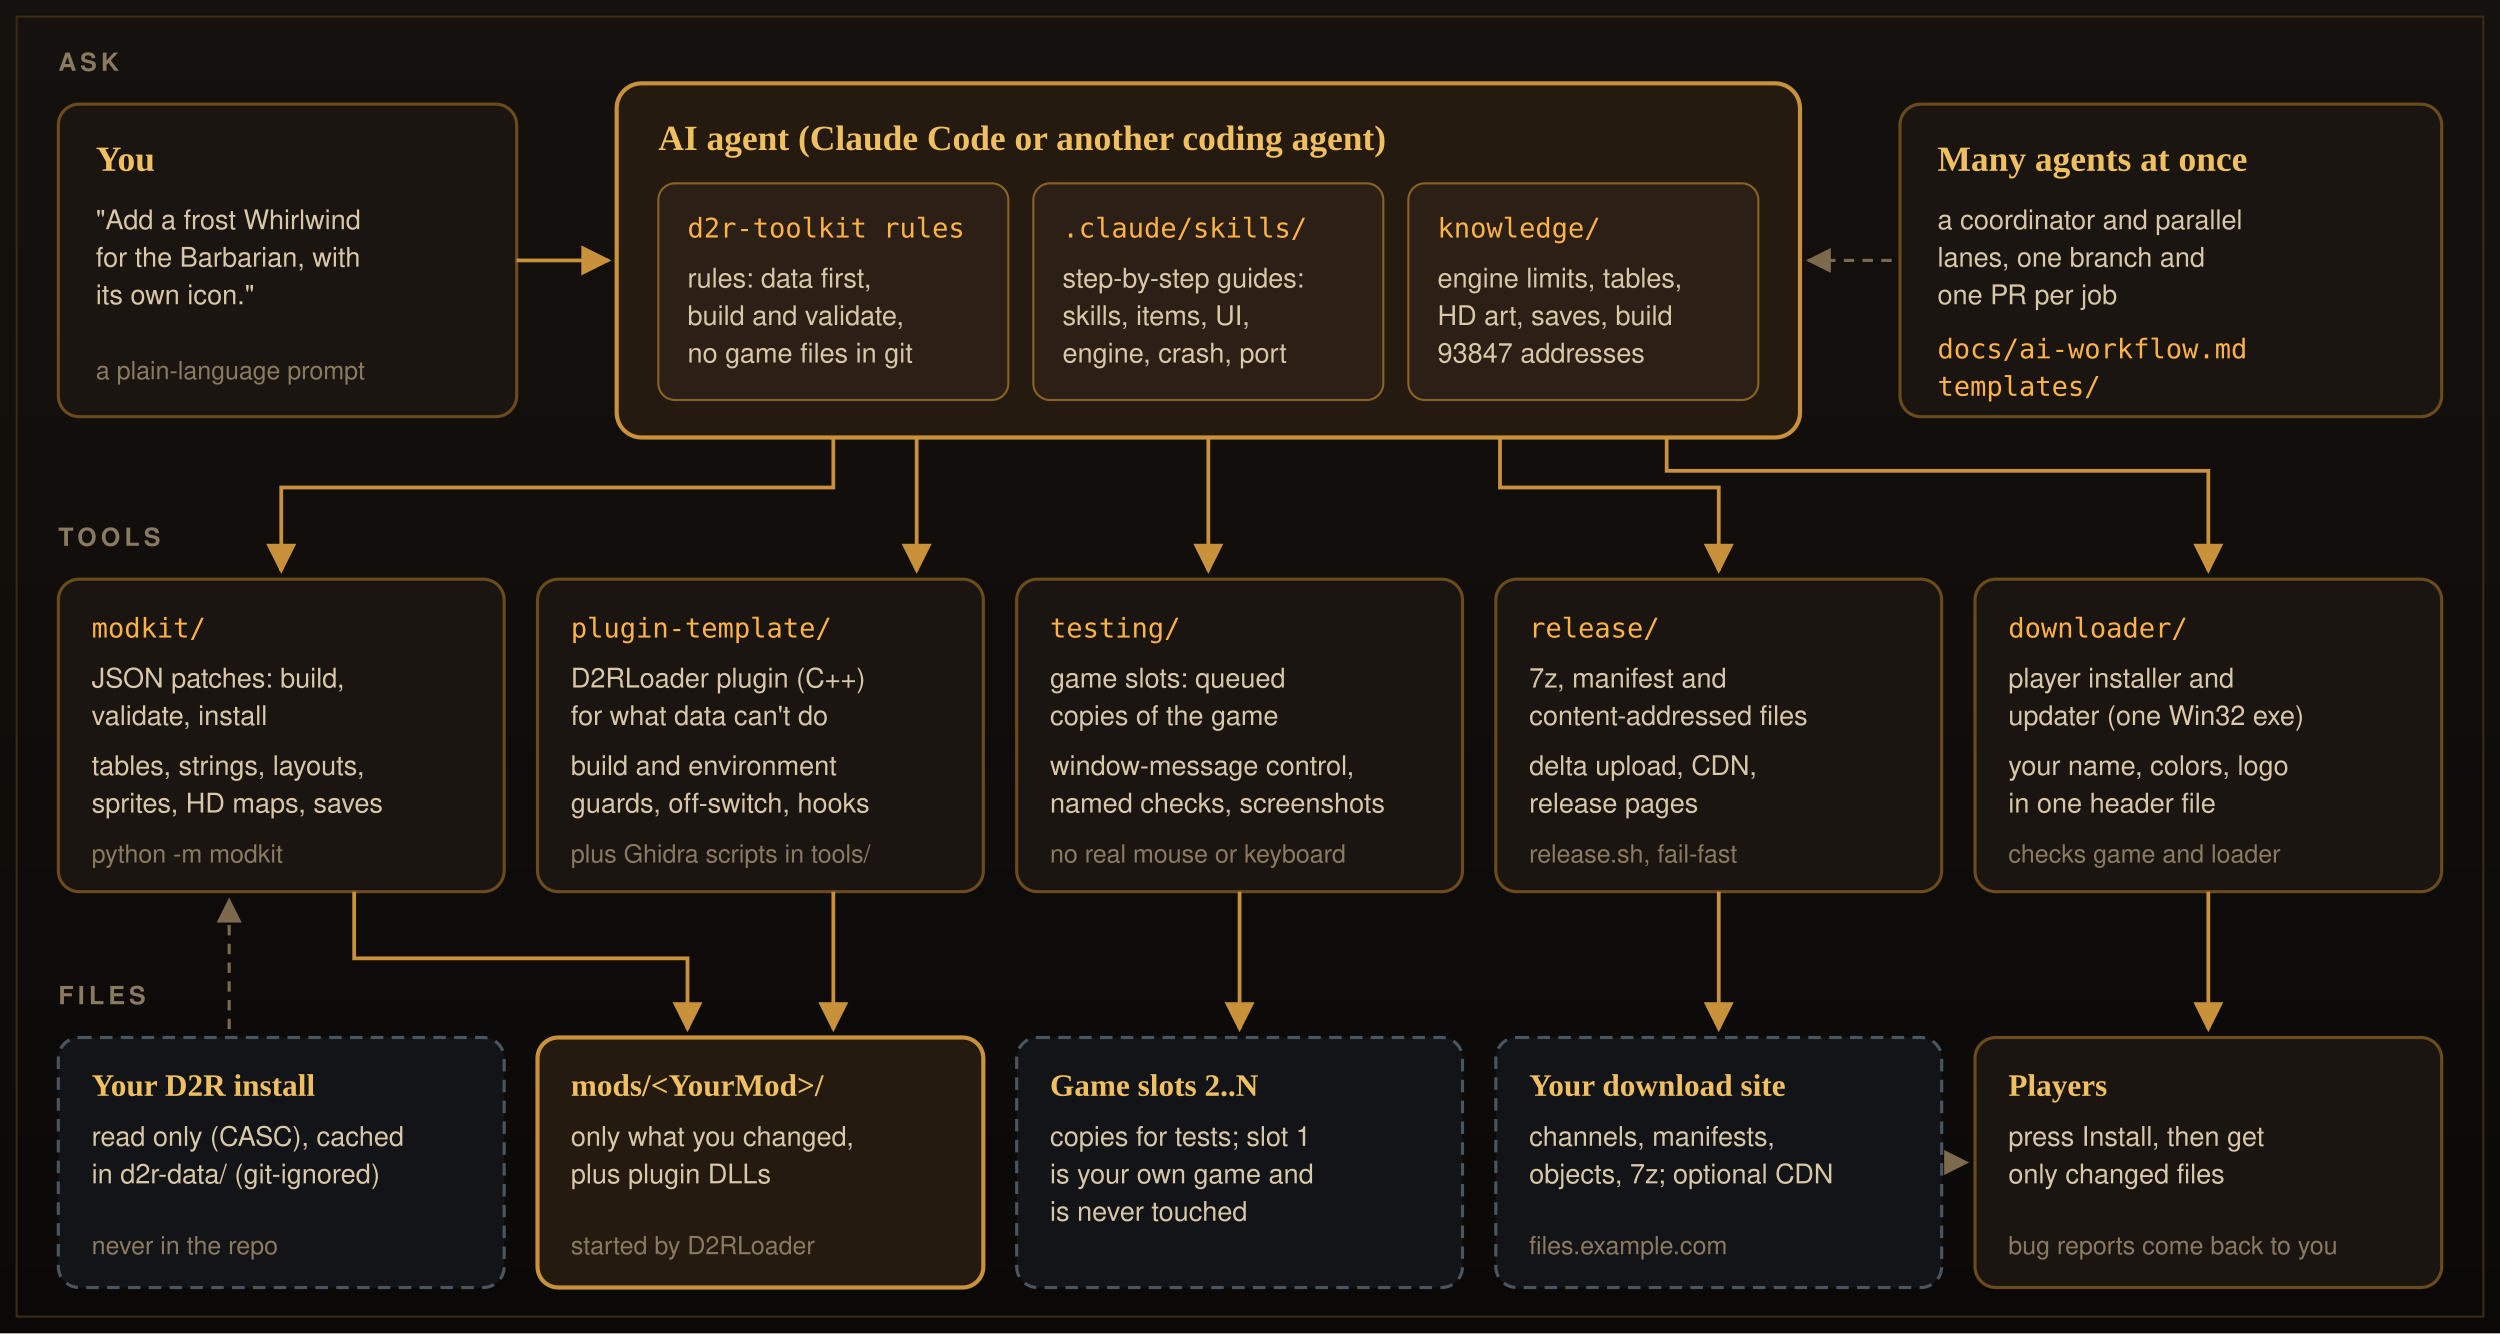
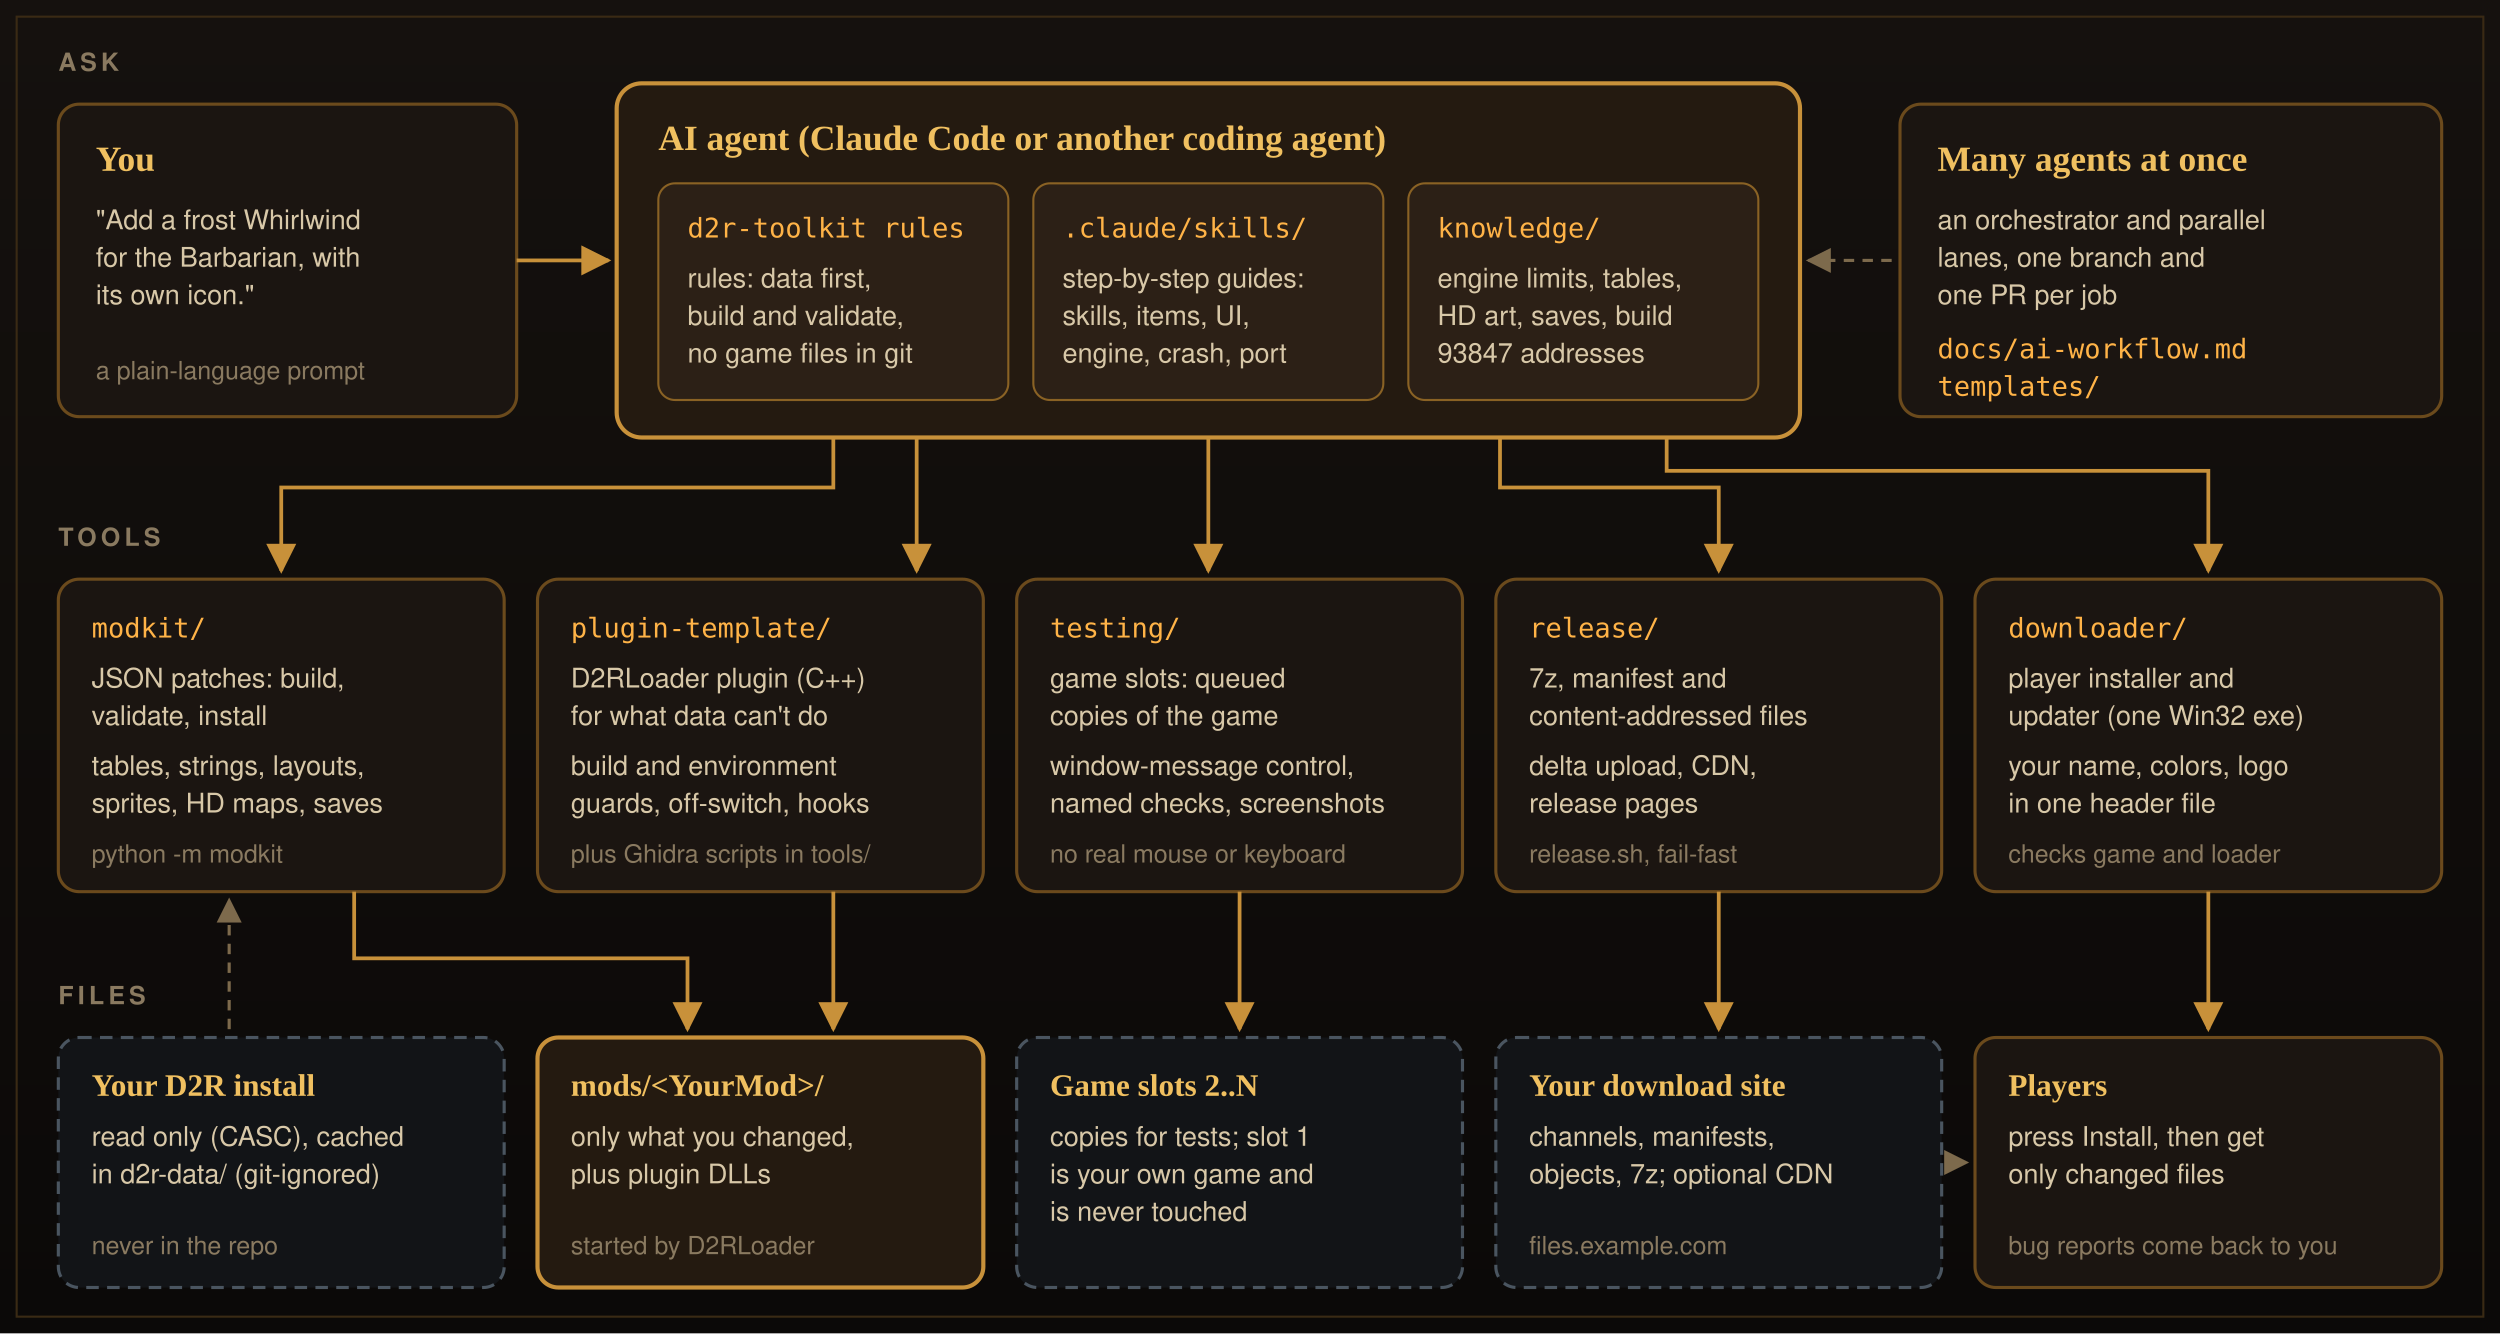
<svg xmlns="http://www.w3.org/2000/svg" width="1200" height="640" viewBox="0 0 1200 640" role="img" aria-labelledby="t d">
  <defs>
    <linearGradient id="bg" x1="0" y1="0" x2="0" y2="1">
      <stop offset="0" stop-color="#15110e" />
      <stop offset="1" stop-color="#0b0908" />
    </linearGradient>
    <marker id="arr" viewBox="0 0 10 10" refX="9" refY="5" markerWidth="8" markerHeight="8" orient="auto-start-reverse">
      <path d="M0 0L10 5L0 10z" fill="#c8913a" />
    </marker>
    <marker id="arrDim" viewBox="0 0 10 10" refX="9" refY="5" markerWidth="8" markerHeight="8" orient="auto-start-reverse">
      <path d="M0 0L10 5L0 10z" fill="#7d6a4c" />
    </marker>
    <style>
      .box  { fill: #1b1511; stroke: #6b4a1c; stroke-width: 1.5; }
      .hot  { fill: #241a10; stroke: #c8913a; stroke-width: 2; }
      .ext  { fill: #121417; stroke: #4a5560; stroke-width: 1.5; stroke-dasharray: 6 4; }
      .chip { fill: #2c2016; stroke: #8a6224; stroke-width: 1; }
      .h    { font: 700 17px Georgia, "Times New Roman", serif; fill: #f0c060; }
      .hs   { font: 700 15px Georgia, "Times New Roman", serif; fill: #f0c060; }
      .t    { font: 13px "Segoe UI", Helvetica, Arial, sans-serif; fill: #d8c8a8; }
      .m    { font: 13px Consolas, Menlo, monospace; fill: #ffb347; }
      .dim  { font: 12px "Segoe UI", Helvetica, Arial, sans-serif; fill: #8a7a60; }
      .lane { font: 700 12px "Segoe UI", Helvetica, Arial, sans-serif; fill: #8a7a60; letter-spacing: 2px; }
      .a    { stroke: #c8913a; stroke-width: 1.8; fill: none; marker-end: url(#arr); }
      .ad   { stroke: #7d6a4c; stroke-width: 1.5; fill: none; stroke-dasharray: 5 4; marker-end: url(#arrDim); }
    </style>
  </defs>
  <rect width="1200" height="640" fill="url(#bg)" />
  <rect x="8" y="8" width="1184" height="624" fill="none" stroke="#3a2a14" />
  <text class="lane" x="28" y="34">ASK</text>
  <text class="lane" x="28" y="262">TOOLS</text>
  <text class="lane" x="28" y="482">FILES</text>
  <rect class="box" x="28" y="50" width="220" height="150" rx="10" />
  <text class="h" x="46" y="82">You</text>
  <text class="t" x="46" y="110">"Add a frost Whirlwind</text>
  <text class="t" x="46" y="128">for the Barbarian, with</text>
  <text class="t" x="46" y="146">its own icon."</text>
  <text class="dim" x="46" y="182">a plain-language prompt</text>
  <rect class="hot" x="296" y="40" width="568" height="170" rx="12" />
  <text class="h" x="316" y="72">AI agent (Claude Code or another coding agent)</text>
  <rect class="chip" x="316" y="88" width="168" height="104" rx="8" />
  <text class="m" x="330" y="114">d2r-toolkit rules</text>
  <text class="t" x="330" y="138">rules: data first,</text>
  <text class="t" x="330" y="156">build and validate,</text>
  <text class="t" x="330" y="174">no game files in git</text>
  <rect class="chip" x="496" y="88" width="168" height="104" rx="8" />
  <text class="m" x="510" y="114">.claude/skills/</text>
  <text class="t" x="510" y="138">step-by-step guides:</text>
  <text class="t" x="510" y="156">skills, items, UI,</text>
  <text class="t" x="510" y="174">engine, crash, port</text>
  <rect class="chip" x="676" y="88" width="168" height="104" rx="8" />
  <text class="m" x="690" y="114">knowledge/</text>
  <text class="t" x="690" y="138">engine limits, tables,</text>
  <text class="t" x="690" y="156">HD art, saves, build</text>
  <text class="t" x="690" y="174">93847 addresses</text>
  <rect class="box" x="912" y="50" width="260" height="150" rx="10" />
  <text class="h" x="930" y="82">Many agents at once</text>
-   <text class="t" x="930" y="110">a coordinator and parallel</text>
+   <text class="t" x="930" y="110">an orchestrator and parallel</text>
  <text class="t" x="930" y="128">lanes, one branch and</text>
  <text class="t" x="930" y="146">one PR per job</text>
  <text class="m" x="930" y="172">docs/ai-workflow.md</text>
  <text class="m" x="930" y="190">templates/</text>
  <path class="a" d="M248 125H292" />
  <path class="ad" d="M908 125H868" />
  <path class="a" d="M400 210V234H135V274" />
  <path class="a" d="M440 210V274" />
  <path class="a" d="M580 210V274" />
  <path class="a" d="M720 210V234H825V274" />
  <path class="a" d="M800 210V226H1060V274" />
  <rect class="box" x="28" y="278" width="214" height="150" rx="10" />
  <text class="m" x="44" y="306">modkit/</text>
  <text class="t" x="44" y="330">JSON patches: build,</text>
  <text class="t" x="44" y="348">validate, install</text>
  <text class="t" x="44" y="372">tables, strings, layouts,</text>
  <text class="t" x="44" y="390">sprites, HD maps, saves</text>
  <text class="dim" x="44" y="414">python -m modkit</text>
  <rect class="box" x="258" y="278" width="214" height="150" rx="10" />
  <text class="m" x="274" y="306">plugin-template/</text>
  <text class="t" x="274" y="330">D2RLoader plugin (C++)</text>
  <text class="t" x="274" y="348">for what data can't do</text>
  <text class="t" x="274" y="372">build and environment</text>
  <text class="t" x="274" y="390">guards, off-switch, hooks</text>
  <text class="dim" x="274" y="414">plus Ghidra scripts in tools/</text>
  <rect class="box" x="488" y="278" width="214" height="150" rx="10" />
  <text class="m" x="504" y="306">testing/</text>
  <text class="t" x="504" y="330">game slots: queued</text>
  <text class="t" x="504" y="348">copies of the game</text>
  <text class="t" x="504" y="372">window-message control,</text>
  <text class="t" x="504" y="390">named checks, screenshots</text>
  <text class="dim" x="504" y="414">no real mouse or keyboard</text>
  <rect class="box" x="718" y="278" width="214" height="150" rx="10" />
  <text class="m" x="734" y="306">release/</text>
  <text class="t" x="734" y="330">7z, manifest and</text>
  <text class="t" x="734" y="348">content-addressed files</text>
  <text class="t" x="734" y="372">delta upload, CDN,</text>
  <text class="t" x="734" y="390">release pages</text>
  <text class="dim" x="734" y="414">release.sh, fail-fast</text>
  <rect class="box" x="948" y="278" width="224" height="150" rx="10" />
  <text class="m" x="964" y="306">downloader/</text>
  <text class="t" x="964" y="330">player installer and</text>
  <text class="t" x="964" y="348">updater (one Win32 exe)</text>
  <text class="t" x="964" y="372">your name, colors, logo</text>
  <text class="t" x="964" y="390">in one header file</text>
  <text class="dim" x="964" y="414">checks game and loader</text>
  <rect class="ext" x="28" y="498" width="214" height="120" rx="10" />
  <text class="hs" x="44" y="526">Your D2R install</text>
  <text class="t" x="44" y="550">read only (CASC), cached</text>
  <text class="t" x="44" y="568">in d2r-data/ (git-ignored)</text>
  <text class="dim" x="44" y="602">never in the repo</text>
  <rect class="hot" x="258" y="498" width="214" height="120" rx="10" />
  <text class="hs" x="274" y="526">mods/&lt;YourMod&gt;/</text>
  <text class="t" x="274" y="550">only what you changed,</text>
  <text class="t" x="274" y="568">plus plugin DLLs</text>
  <text class="dim" x="274" y="602">started by D2RLoader</text>
  <rect class="ext" x="488" y="498" width="214" height="120" rx="10" />
  <text class="hs" x="504" y="526">Game slots 2..N</text>
  <text class="t" x="504" y="550">copies for tests; slot 1</text>
  <text class="t" x="504" y="568">is your own game and</text>
  <text class="t" x="504" y="586">is never touched</text>
  <rect class="ext" x="718" y="498" width="214" height="120" rx="10" />
  <text class="hs" x="734" y="526">Your download site</text>
  <text class="t" x="734" y="550">channels, manifests,</text>
  <text class="t" x="734" y="568">objects, 7z; optional CDN</text>
  <text class="dim" x="734" y="602">files.example.com</text>
  <rect class="box" x="948" y="498" width="224" height="120" rx="10" />
  <text class="hs" x="964" y="526">Players</text>
  <text class="t" x="964" y="550">press Install, then get</text>
  <text class="t" x="964" y="568">only changed files</text>
  <text class="dim" x="964" y="602">bug reports come back to you</text>
  <path class="ad" d="M110 494V432" />
  <path class="a" d="M170 428V460H330V494" />
  <path class="a" d="M400 428V494" />
  <path class="a" d="M595 428V494" />
  <path class="a" d="M825 428V494" />
  <path class="a" d="M1060 428V494" />
  <path class="ad" d="M936 558H944" />
</svg>
